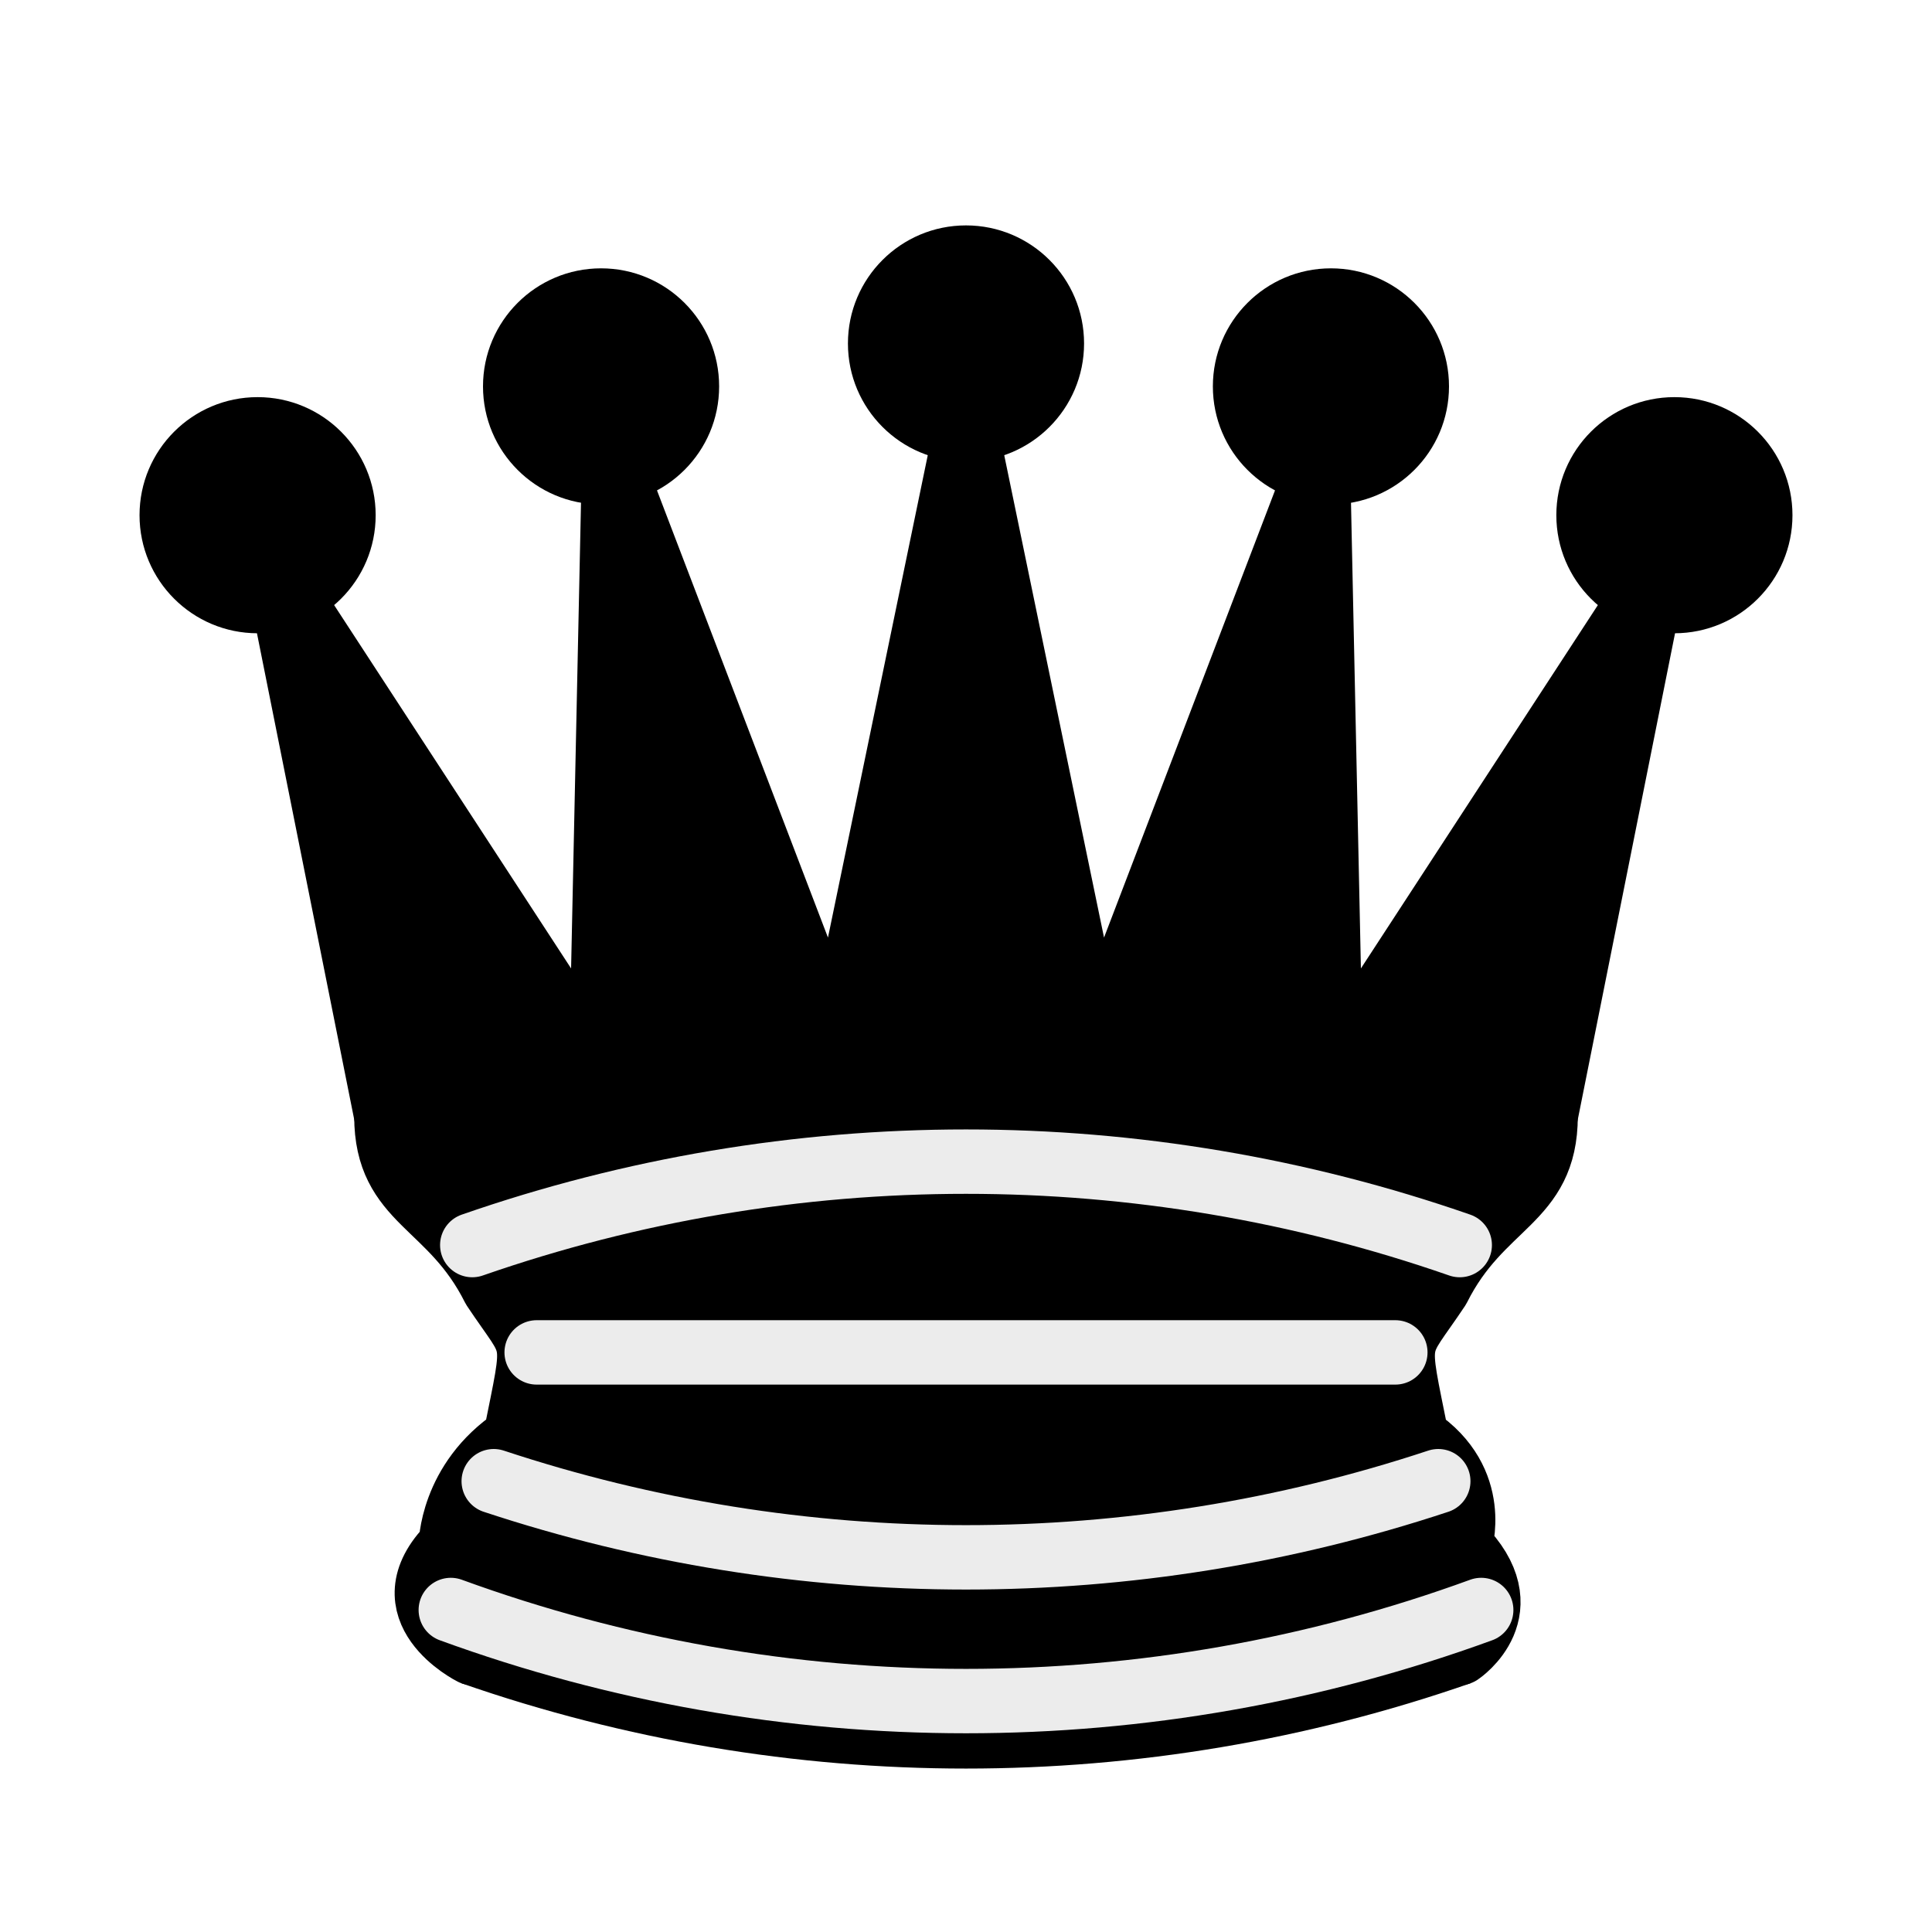
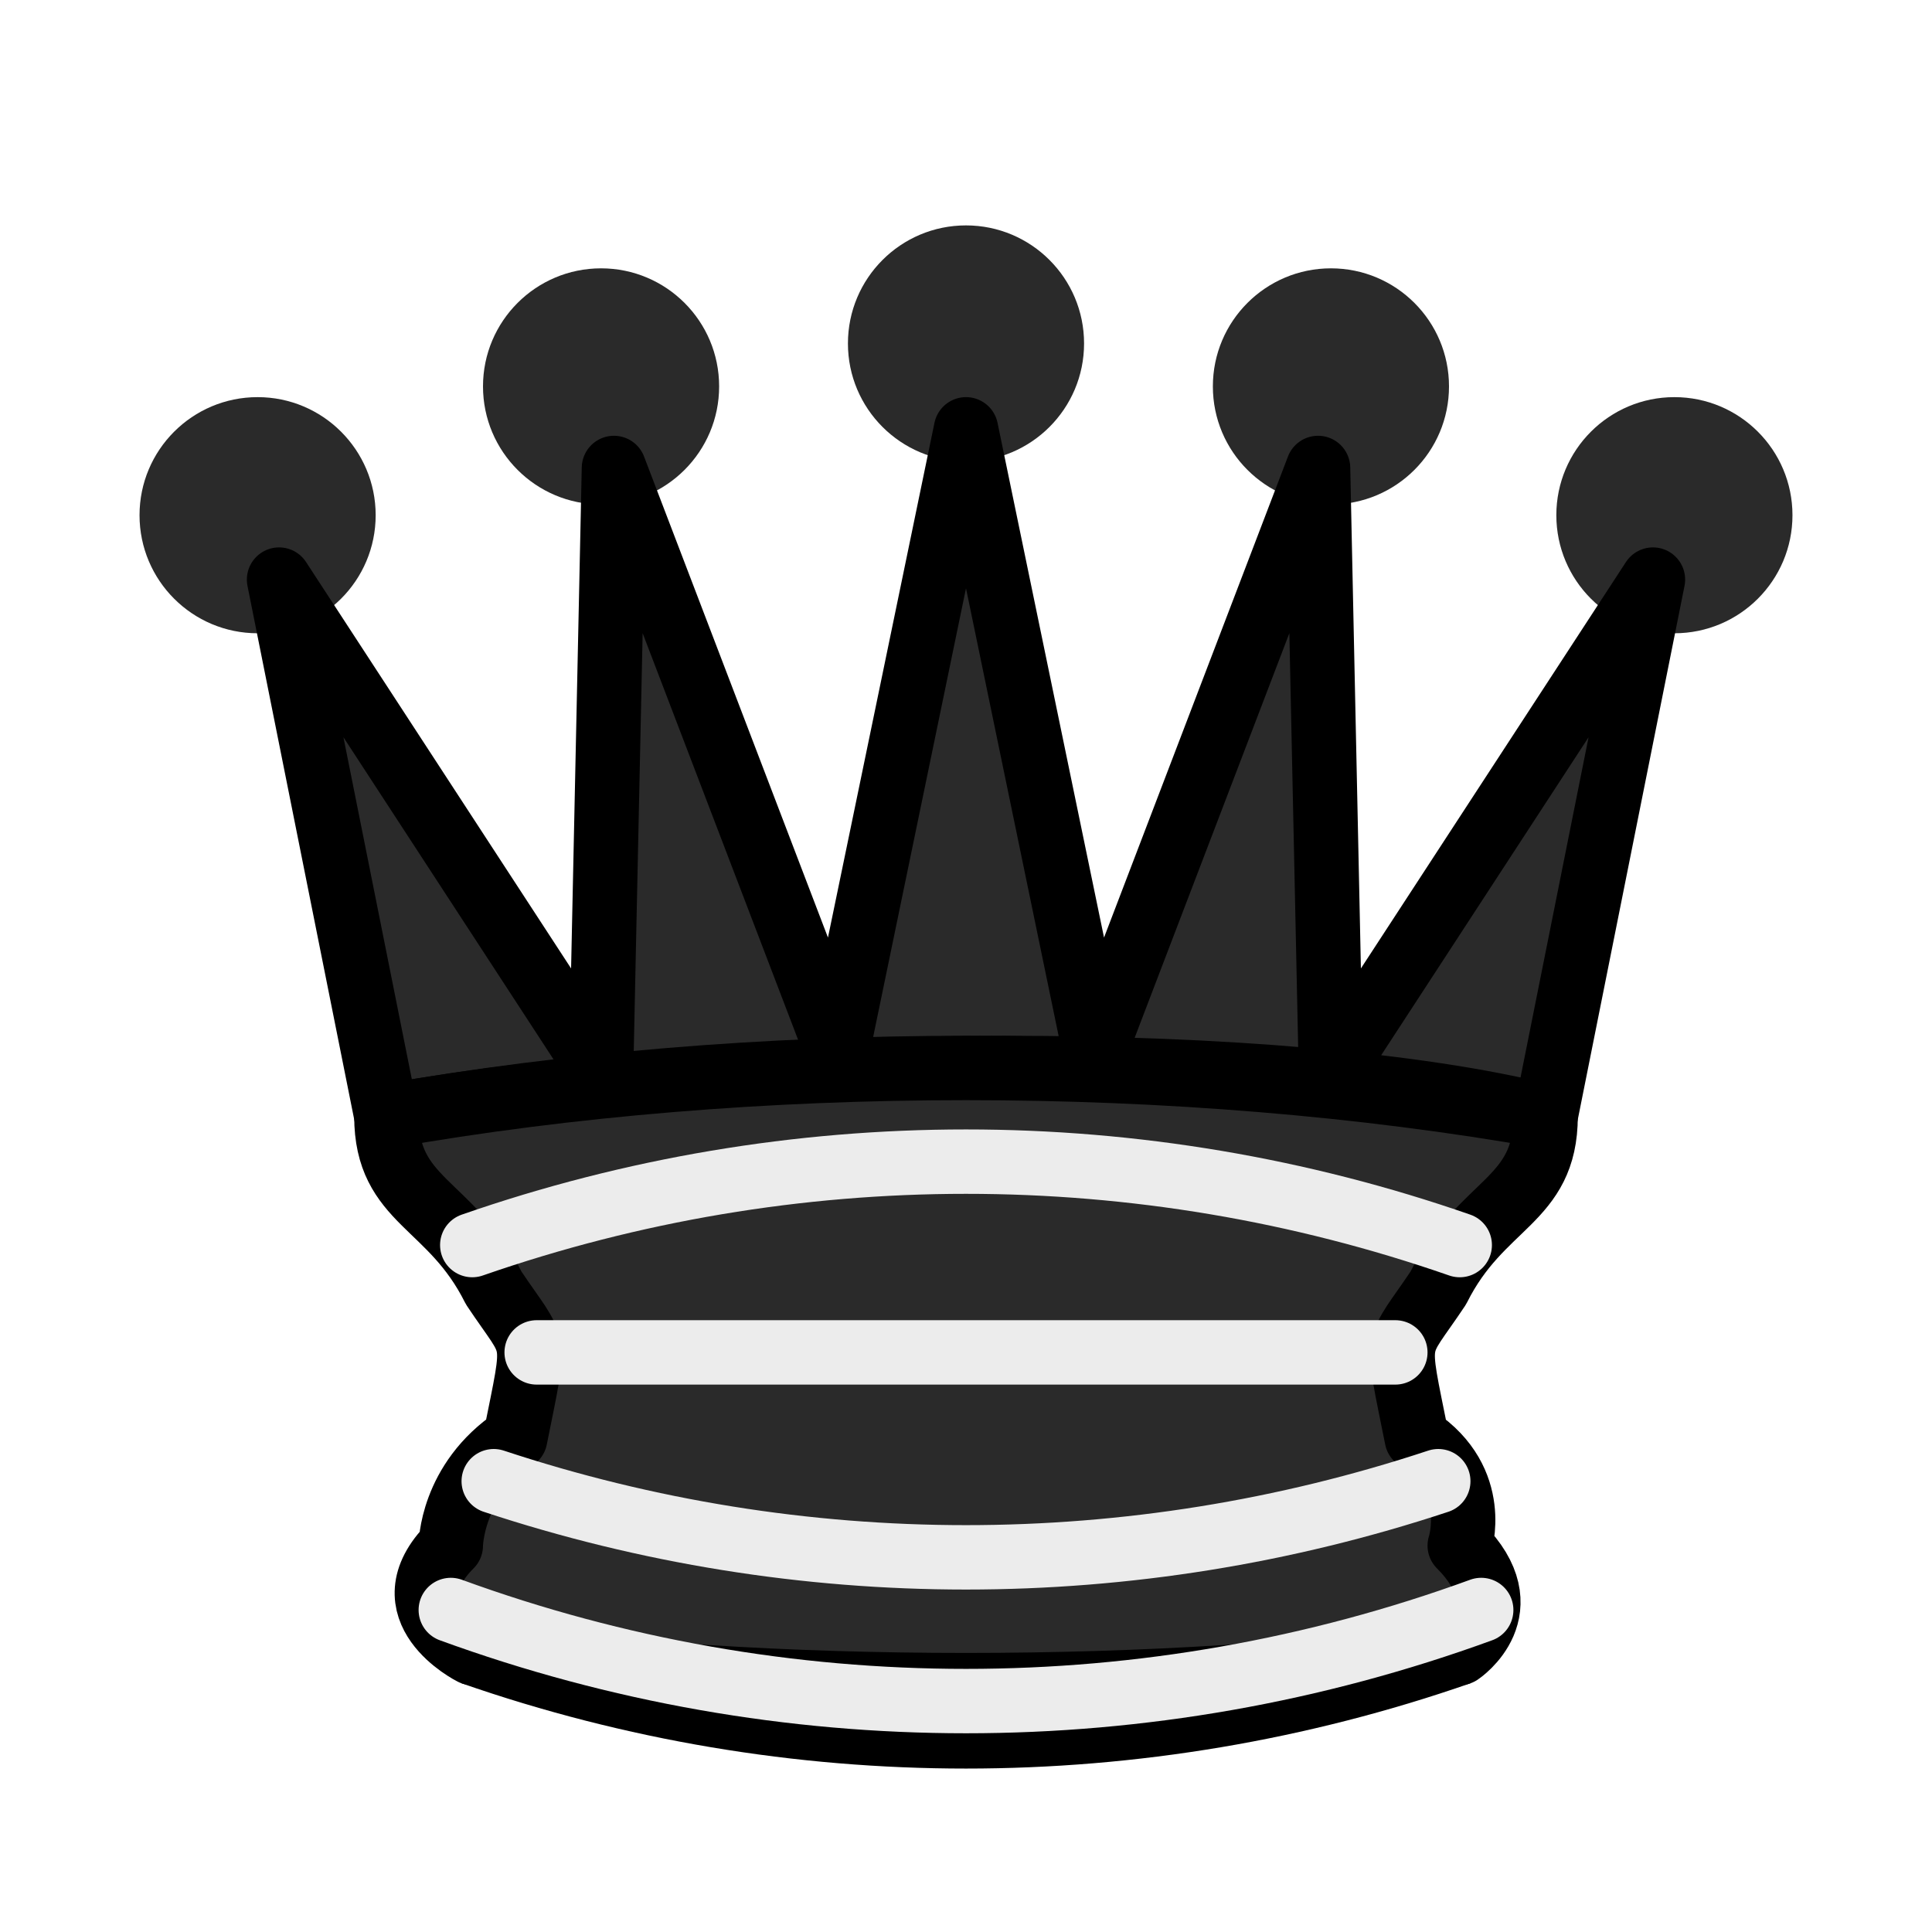
<svg xmlns="http://www.w3.org/2000/svg" style="color-scheme:light only" width="45" height="45" viewBox="0 0 45 45">
-   <g fill-rule="evenodd" stroke="#000" stroke-linecap="round" stroke-linejoin="round" stroke-width="1.5">
+   <g fill="#2a2a2a" fill-rule="evenodd" stroke="#000" stroke-linecap="round" stroke-linejoin="round" stroke-width="1.5">
    <g stroke="none">
      <circle cx="6" cy="12" r="2.75" />
      <circle cx="14" cy="9" r="2.75" />
      <circle cx="22.5" cy="8" r="2.75" />
      <circle cx="31" cy="9" r="2.75" />
      <circle cx="39" cy="12" r="2.75" />
    </g>
    <path stroke-linecap="butt" d="M9 26c8.5-1.5 21-1.5 27 0l2.5-12.5L31 25l-.3-14.1-5.2 13.6-3-14.5-3 14.5-5.2-13.6L14 25 6.5 13.5z" />
    <path stroke-linecap="butt" d="M9 26c0 2 1.5 2 2.5 4 1 1.5 1 1 .5 3.5-1.5 1-1.5 2.5-1.5 2.5-1.5 1.5.5 2.5.5 2.5 6.5 1 16.5 1 23 0 0 0 1.5-1 0-2.5 0 0 .5-1.5-1-2.5-.5-2.5-.5-2 .5-3.5 1-2 2.5-2 2.5-4-8.5-1.5-18.5-1.5-27 0z" />
    <path fill="none" stroke-linecap="butt" d="M11 38.5a35 35 1 0 0 23 0" />
    <path fill="none" stroke="#ececec" d="M11 29a35 35 1 0 1 23 0m-21.5 2.5h20m-21 3a35 35 1 0 0 22 0m-23 3a35 35 1 0 0 24 0" />
  </g>
</svg>
